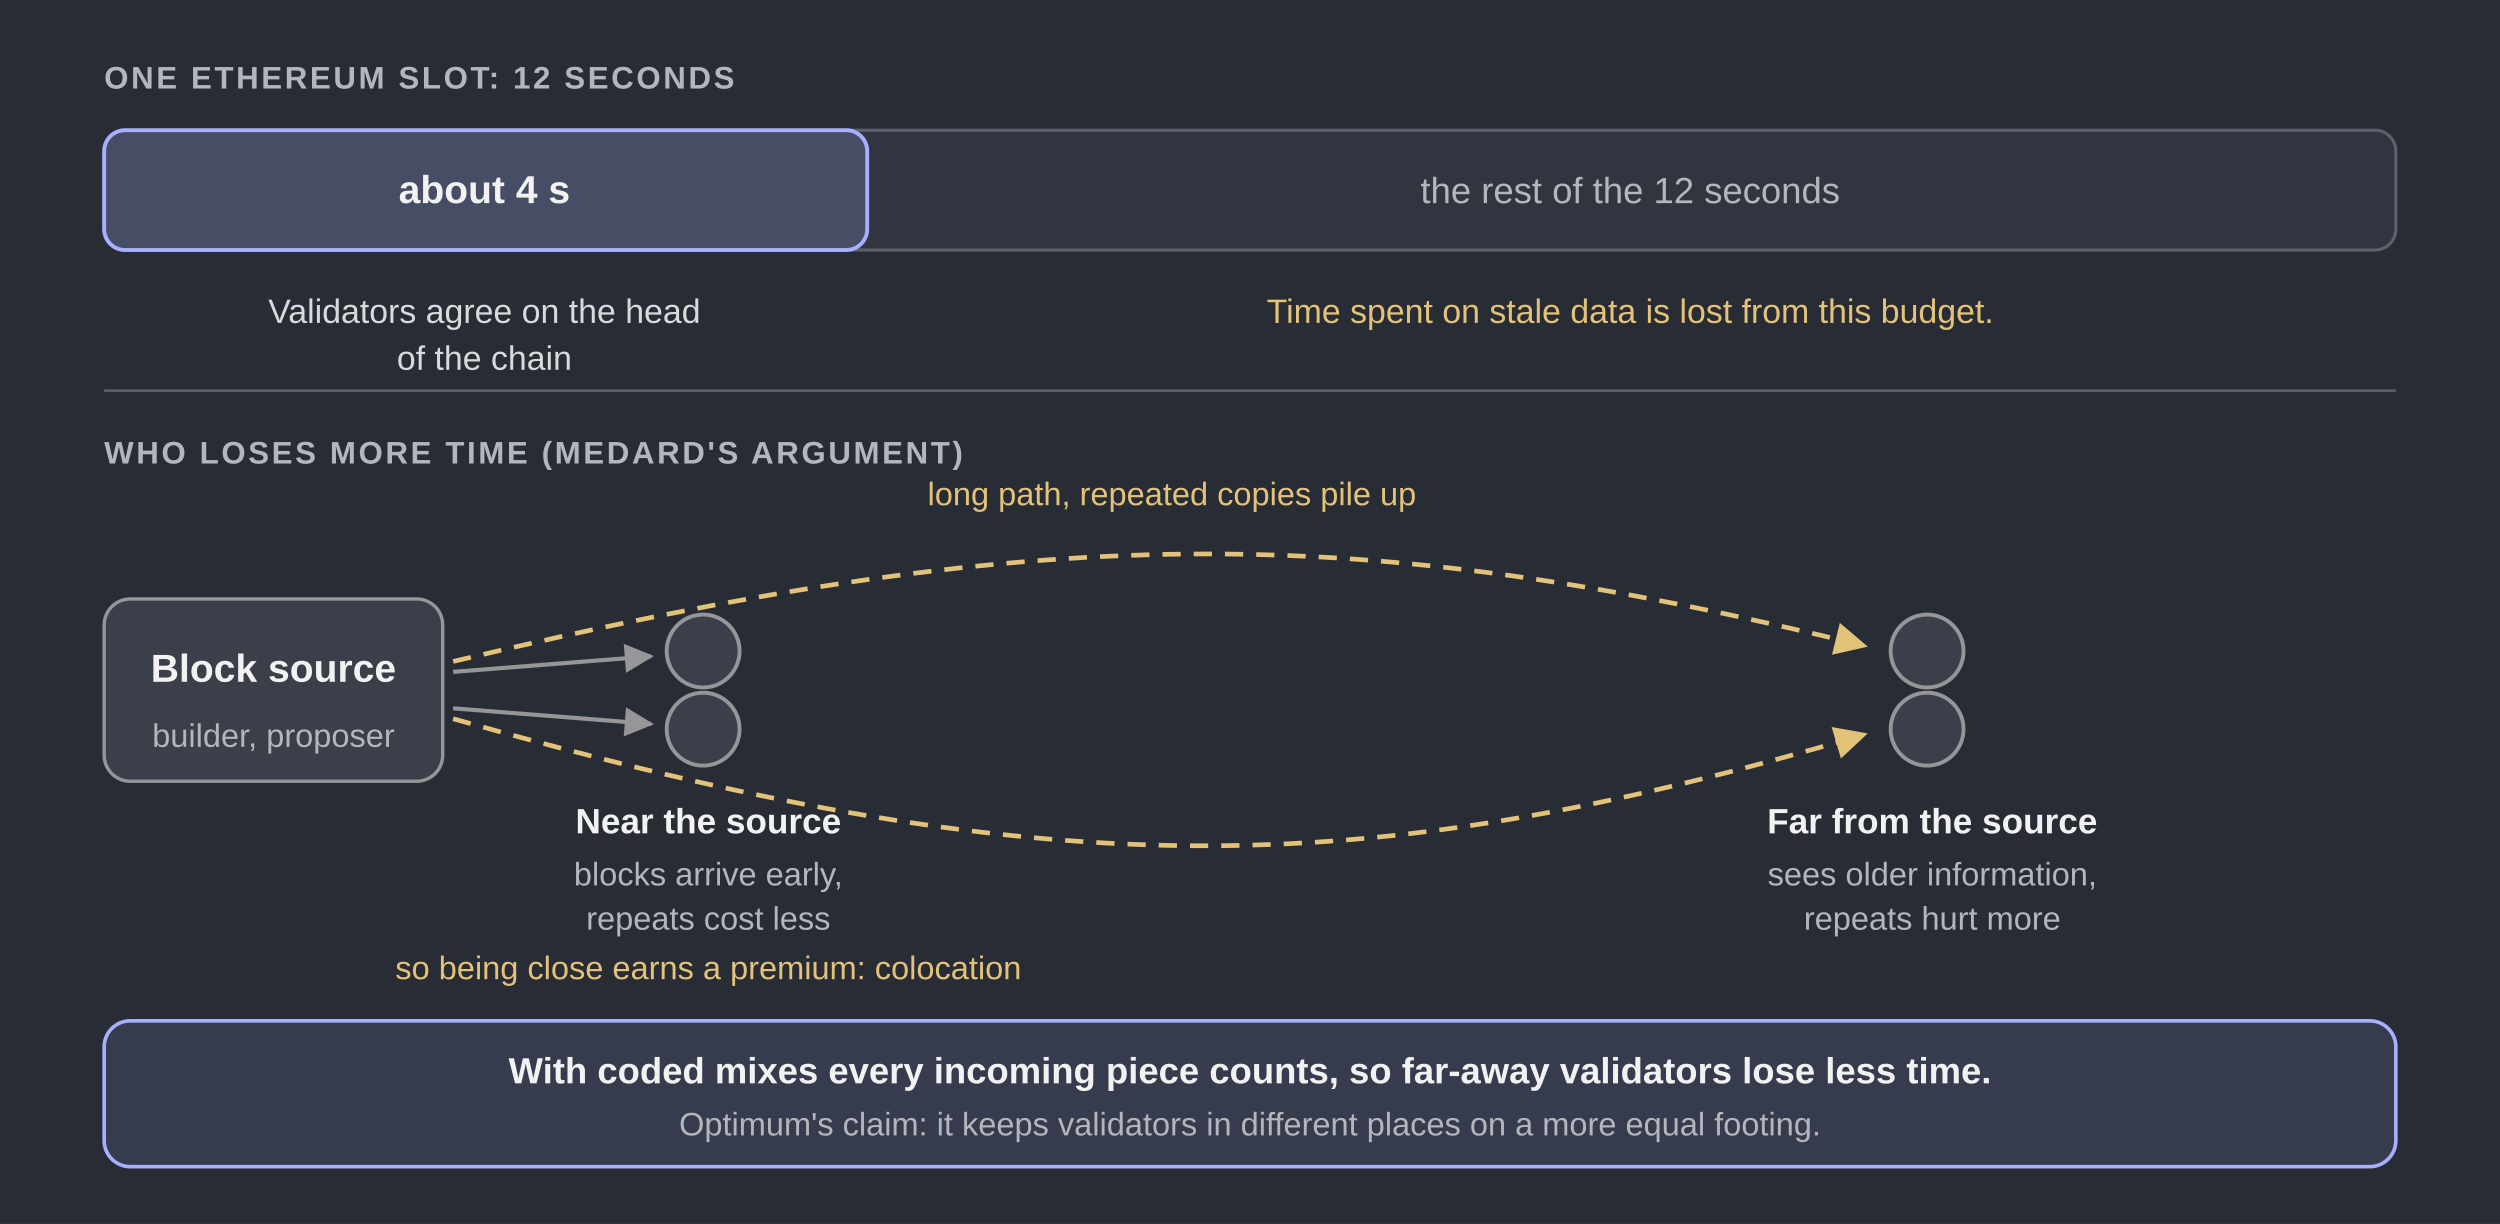
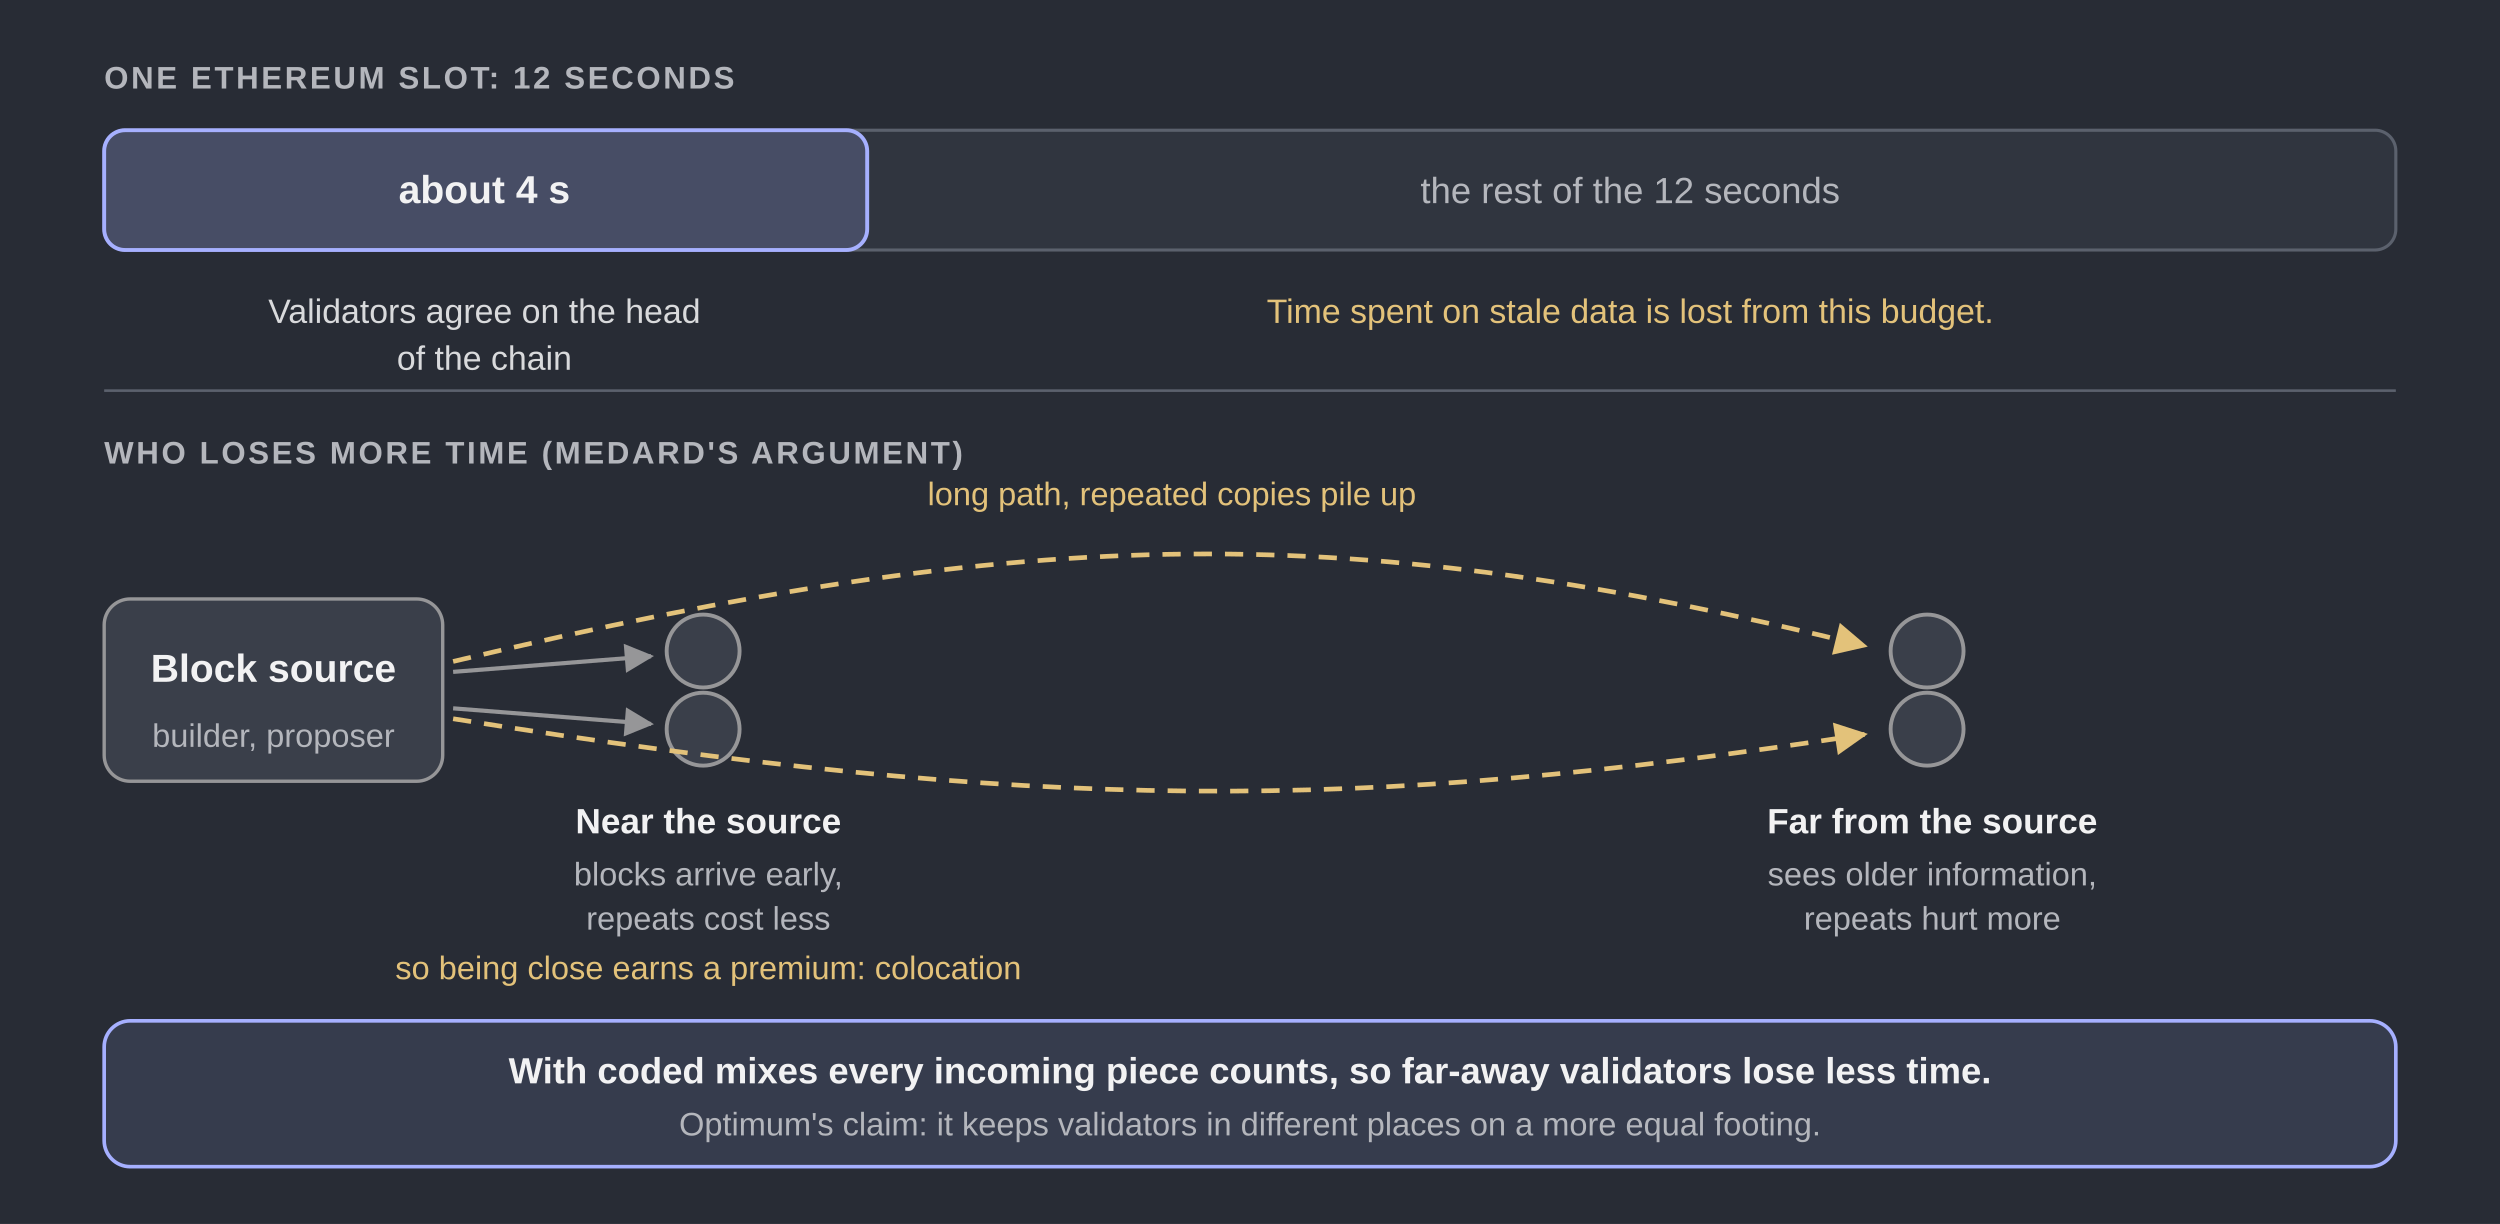
<svg xmlns="http://www.w3.org/2000/svg" viewBox="0 0 960 470" font-family="Helvetica Neue, Arial, sans-serif">
  <defs>
    <marker id="a" viewBox="0 0 10 10" refX="9" refY="5" markerWidth="7" markerHeight="7" orient="auto-start-reverse">
      <path d="M0 0L10 5L0 10z" fill="#969698" />
    </marker>
    <marker id="aw" viewBox="0 0 10 10" refX="9" refY="5" markerWidth="7" markerHeight="7" orient="auto-start-reverse">
      <path d="M0 0L10 5L0 10z" fill="#E3C27A" />
    </marker>
    <marker id="al" viewBox="0 0 10 10" refX="9" refY="5" markerWidth="7" markerHeight="7" orient="auto-start-reverse">
      <path d="M0 0L10 5L0 10z" fill="#A6B0FF" />
    </marker>
    <marker id="ab" viewBox="0 0 10 10" refX="9" refY="5" markerWidth="7" markerHeight="7" orient="auto-start-reverse">
      <path d="M0 0L10 5L0 10z" fill="#93C3EA" />
    </marker>
  </defs>
  <rect width="960" height="470" fill="#282C35" />
  <text x="40" y="34" fill="#B4B6BC" font-size="12" font-weight="600" text-anchor="start" letter-spacing="1">ONE ETHEREUM SLOT: 12 SECONDS</text>
  <rect x="40" y="50" width="880" height="46" rx="8" fill="#30353F" stroke="#5B616D" stroke-width="1.2" />
  <rect x="40" y="50" width="293" height="46" rx="8" fill="rgba(166,176,255,0.20)" stroke="#A6B0FF" stroke-width="1.5" />
  <text x="186" y="78" fill="#F2F2F3" font-size="15" font-weight="600" text-anchor="middle">about 4 s</text>
  <text x="626" y="78" fill="#B4B6BC" font-size="14" font-weight="400" text-anchor="middle">the rest of the 12 seconds</text>
  <text x="186" y="124" fill="#D9DADC" font-size="13" font-weight="400" text-anchor="middle">Validators agree on the head</text>
  <text x="186" y="142" fill="#D9DADC" font-size="13" font-weight="400" text-anchor="middle">of the chain</text>
  <text x="626" y="124" fill="#E3C27A" font-size="13" font-weight="400" text-anchor="middle">Time spent on stale data is lost from this budget.</text>
  <line x1="40" y1="150" x2="920" y2="150" stroke="#5B616D" stroke-width="1" />
  <text x="40" y="178" fill="#B4B6BC" font-size="12" font-weight="600" text-anchor="start" letter-spacing="1">WHO LOSES MORE TIME (MEDARD'S ARGUMENT)</text>
  <rect x="40" y="230" width="130" height="70" rx="10" fill="#3A3F4A" stroke="#969698" stroke-width="1.3" />
  <text x="105.0" y="261.8" fill="#F2F2F3" font-size="15" font-weight="600" text-anchor="middle">Block source</text>
  <text x="105.0" y="286.8" fill="#B4B6BC" font-size="12.5" font-weight="400" text-anchor="middle">builder, proposer</text>
  <circle cx="270" cy="250" r="14" fill="#3A3F4A" stroke="#969698" stroke-width="1.5" />
  <circle cx="270" cy="280" r="14" fill="#3A3F4A" stroke="#969698" stroke-width="1.5" />
  <line x1="174" y1="258" x2="250" y2="252" stroke="#969698" stroke-width="1.6" marker-end="url(#a)" />
  <line x1="174" y1="272" x2="250" y2="278" stroke="#969698" stroke-width="1.6" marker-end="url(#a)" />
  <text x="272" y="320" fill="#F2F2F3" font-size="13.5" font-weight="600" text-anchor="middle">Near the source</text>
  <text x="272" y="340" fill="#B4B6BC" font-size="12.5" font-weight="400" text-anchor="middle">blocks arrive early,</text>
  <text x="272" y="357" fill="#B4B6BC" font-size="12.5" font-weight="400" text-anchor="middle">repeats cost less</text>
  <circle cx="740" cy="250" r="14" fill="#3A3F4A" stroke="#969698" stroke-width="1.5" />
  <circle cx="740" cy="280" r="14" fill="#3A3F4A" stroke="#969698" stroke-width="1.5" />
  <path d="M174 254 C 400 200, 520 200, 716 248" stroke="#E3C27A" stroke-width="1.8" fill="none" stroke-dasharray="7 5" marker-end="url(#aw)" />
-   <path d="M174 276 C 400 340, 520 340, 716 282" stroke="#E3C27A" stroke-width="1.8" fill="none" stroke-dasharray="7 5" marker-end="url(#aw)" />
+   <path d="M174 276 C 400 312, 520 312, 716 282" stroke="#E3C27A" stroke-width="1.8" fill="none" stroke-dasharray="7 5" marker-end="url(#aw)" />
  <text x="450" y="194" fill="#E3C27A" font-size="12.5" font-weight="400" text-anchor="middle">long path, repeated copies pile up</text>
  <text x="742" y="320" fill="#F2F2F3" font-size="13.5" font-weight="600" text-anchor="middle">Far from the source</text>
  <text x="742" y="340" fill="#B4B6BC" font-size="12.5" font-weight="400" text-anchor="middle">sees older information,</text>
  <text x="742" y="357" fill="#B4B6BC" font-size="12.5" font-weight="400" text-anchor="middle">repeats hurt more</text>
  <text x="272" y="376" fill="#E3C27A" font-size="12.5" font-weight="400" text-anchor="middle">so being close earns a premium: colocation</text>
  <rect x="40" y="392" width="880" height="56" rx="10" fill="rgba(166,176,255,0.12)" stroke="#A6B0FF" stroke-width="1.4" />
  <text x="480" y="416" fill="#F2F2F3" font-size="14" font-weight="600" text-anchor="middle">With coded mixes every incoming piece counts, so far-away validators lose less time.</text>
  <text x="480" y="436" fill="#B4B6BC" font-size="12.5" font-weight="400" text-anchor="middle">Optimum's claim: it keeps validators in different places on a more equal footing.</text>
</svg>
